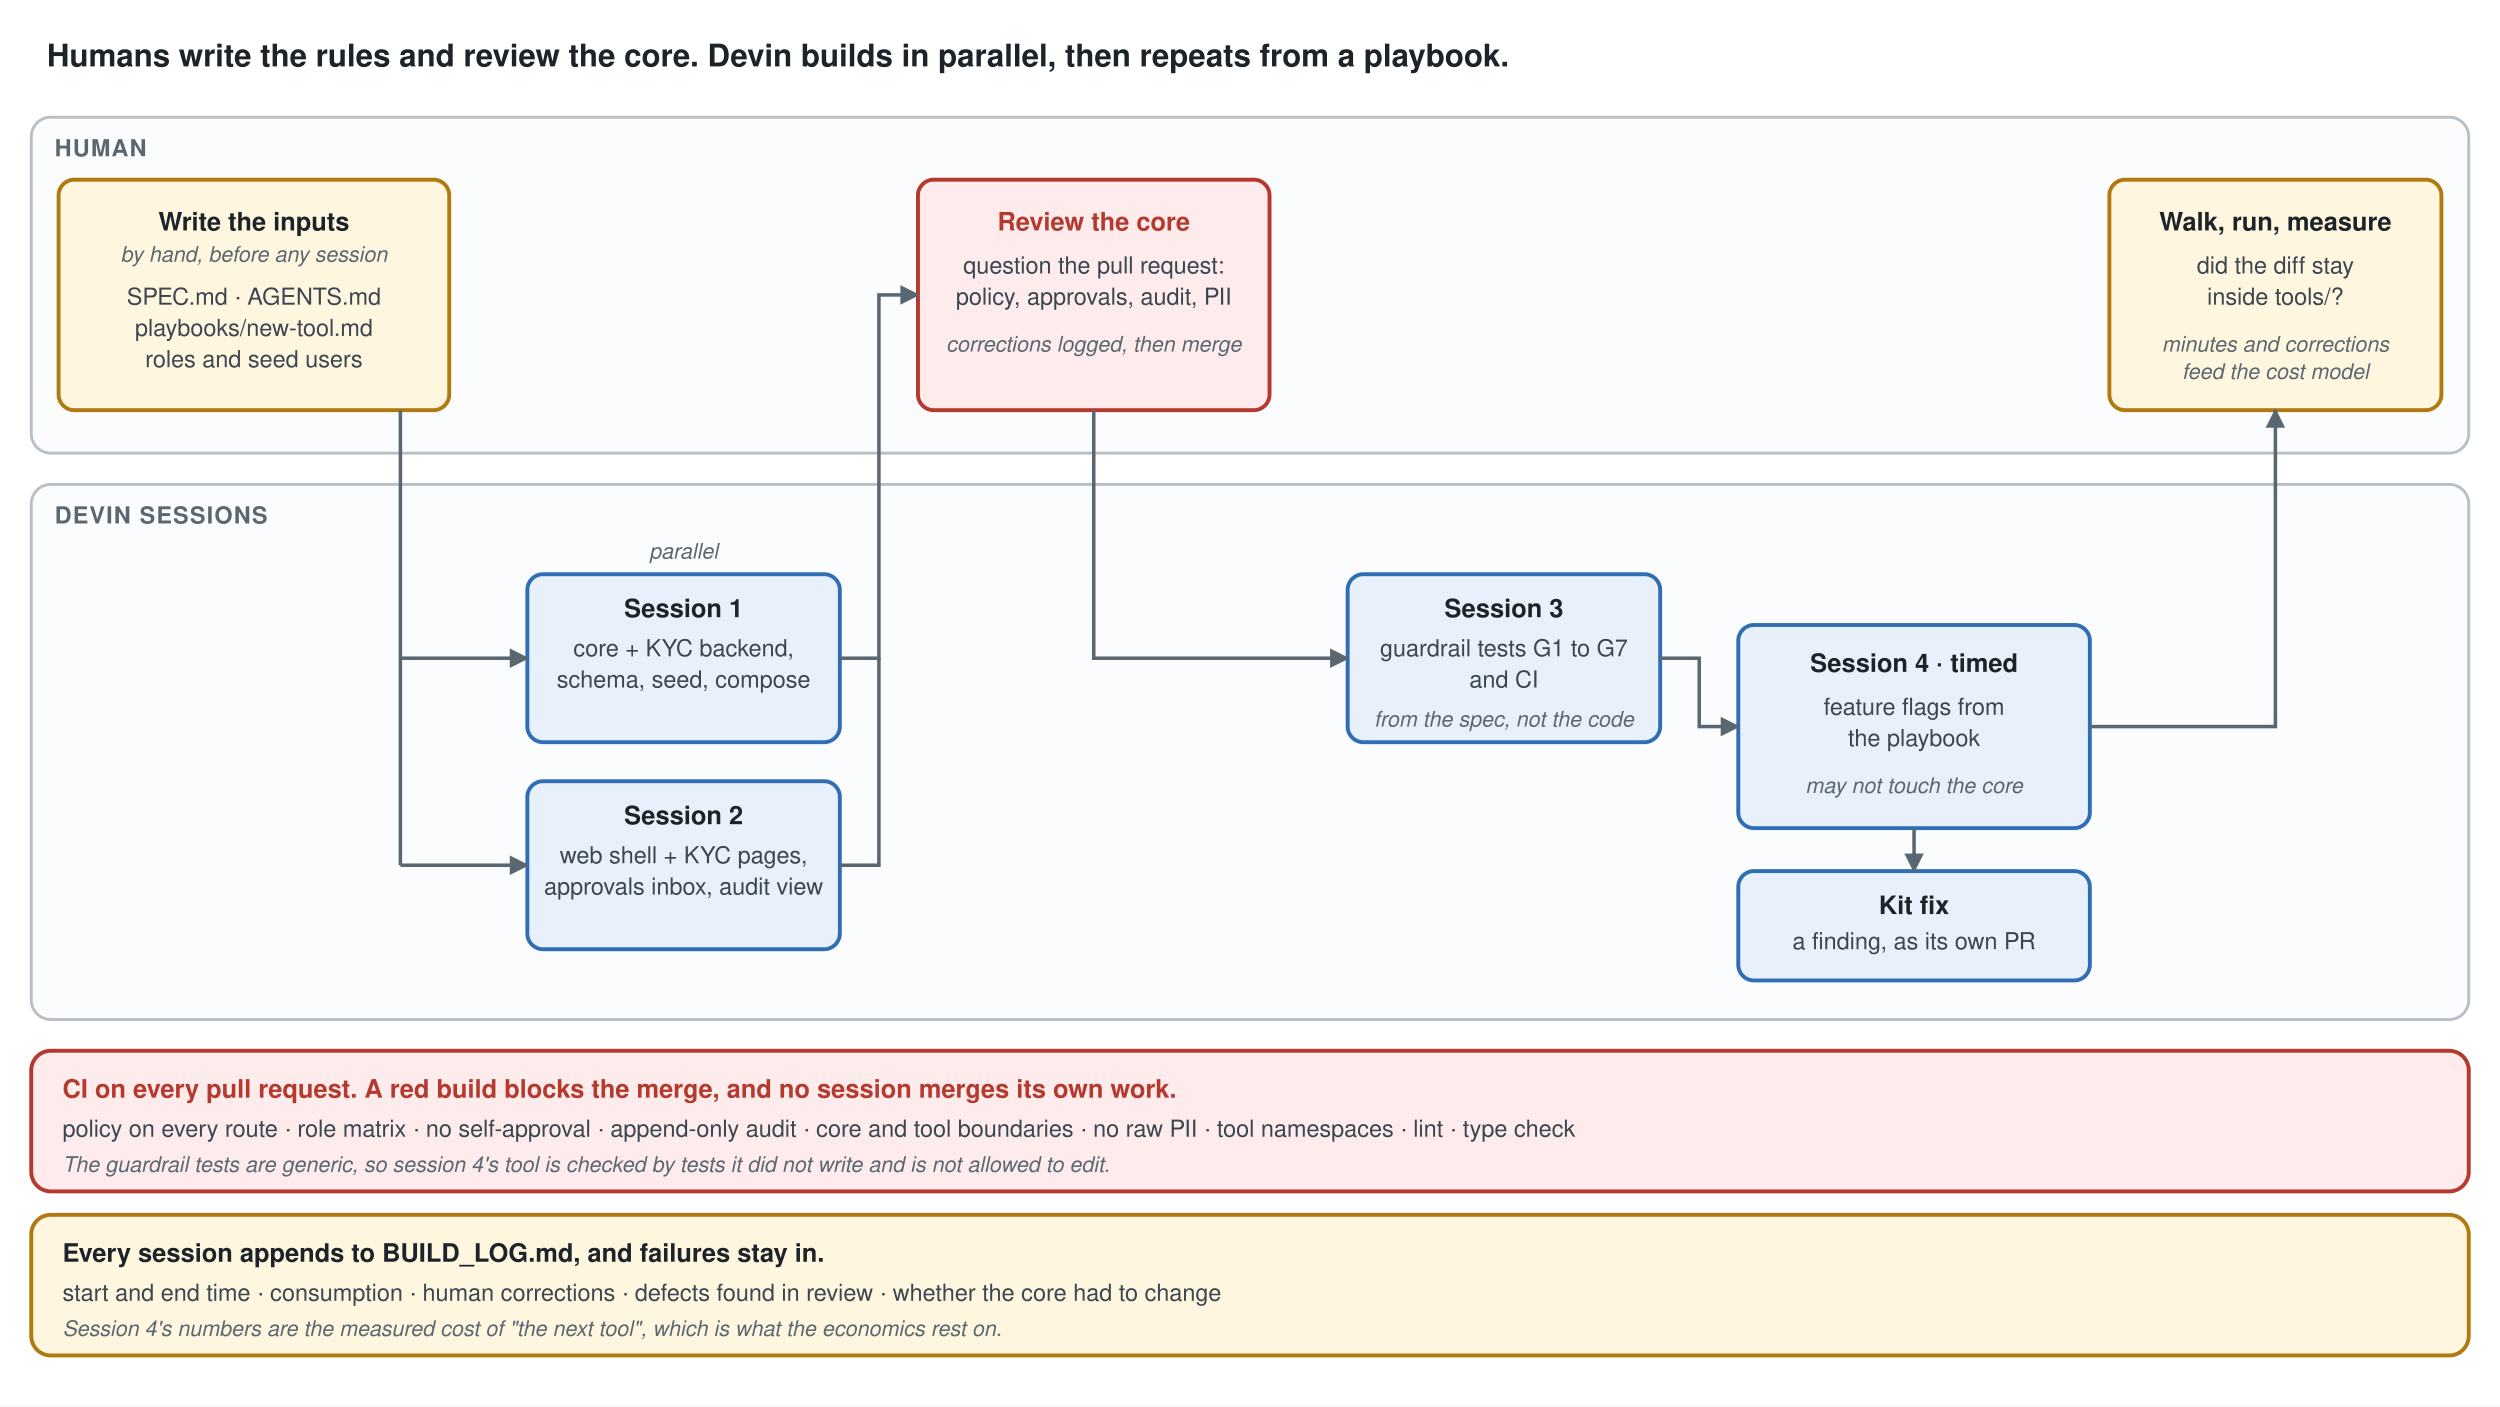
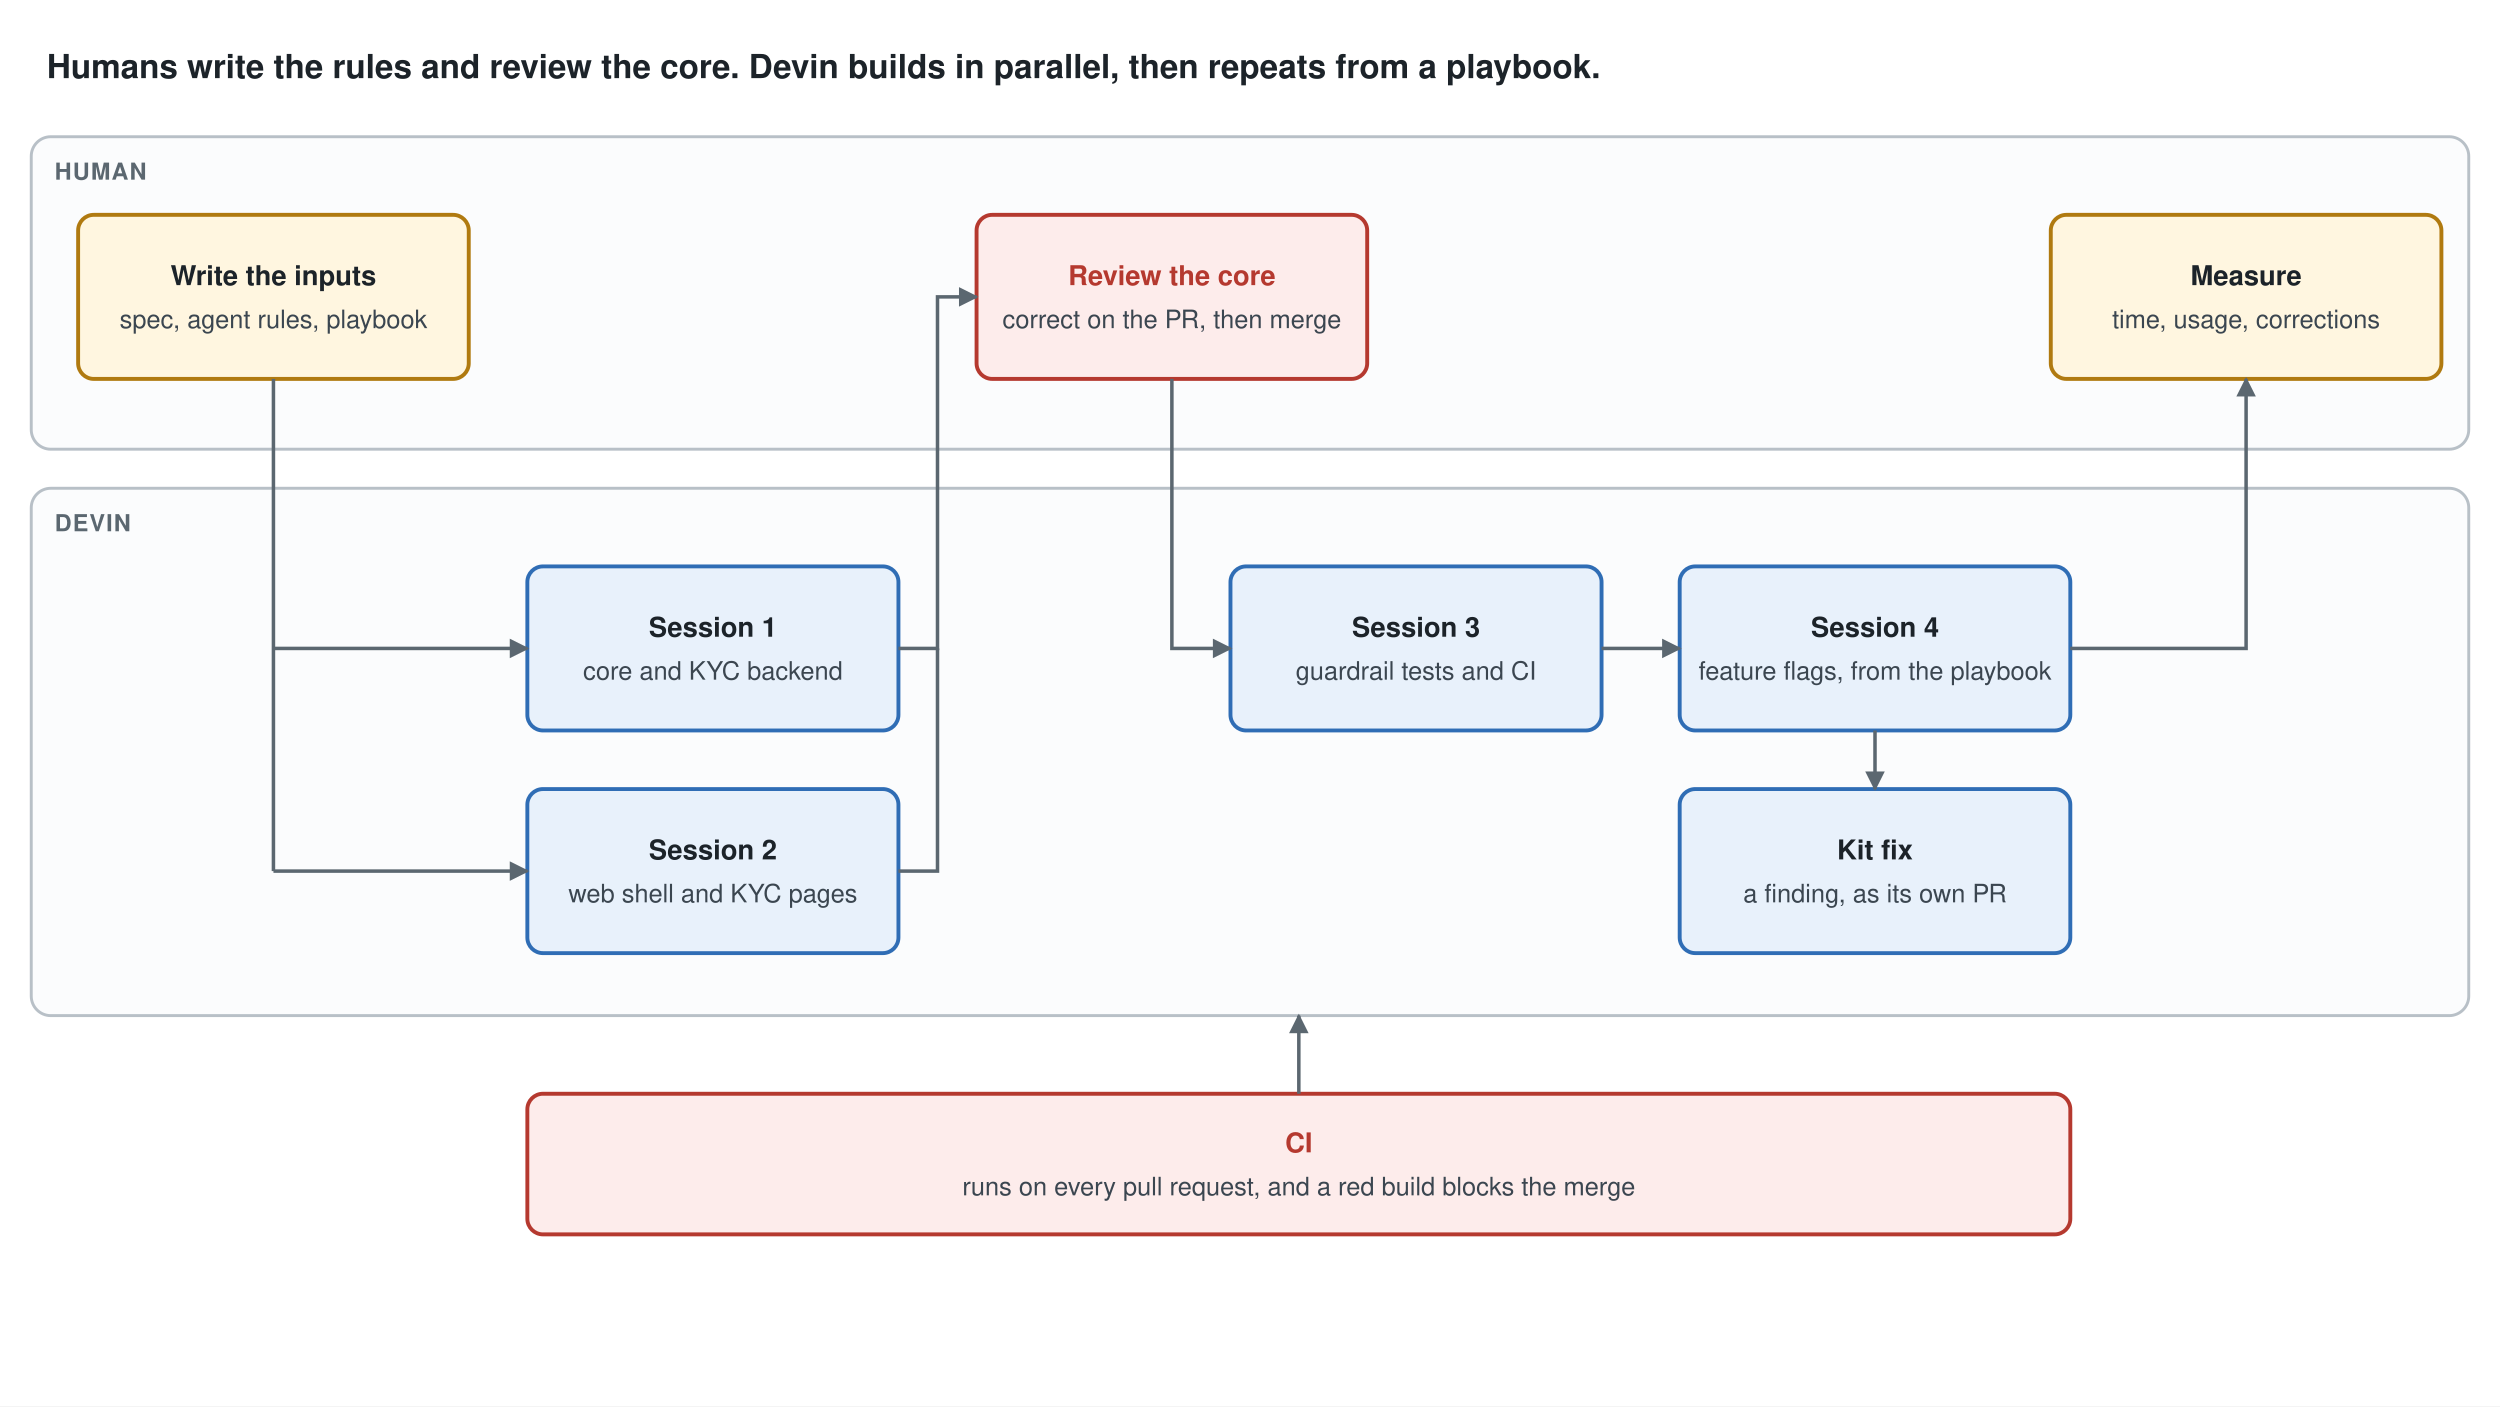
<svg xmlns="http://www.w3.org/2000/svg" viewBox="0 0 1280 720" width="1280" height="720" role="img" aria-labelledby="t d">
  <defs>
    <marker id="ah" viewBox="0 0 10 10" refX="9" refY="5" markerWidth="10" markerHeight="10" markerUnits="userSpaceOnUse" orient="auto-start-reverse">
      <path d="M0 0 L10 5 L0 10 z" fill="#5b6770" />
    </marker>
    <style>
-       text { font-family: Helvetica, Arial, sans-serif; fill: #1c2329; font-size: 13px; }
+       text { font-family: Helvetica, Arial, sans-serif; fill: #1c2329; font-size: 14px; }
      .b { font-weight: 700; }
-       .s { font-size: 12px; fill: #3b4650; }
-       .it { font-size: 11px; fill: #5b6770; font-style: italic; }
+       .s { font-size: 13px; fill: #3b4650; }
      .ln { font-size: 12px; fill: #5b6770; font-weight: 700; letter-spacing: .6px; }
      .lane { fill: #fbfcfd; stroke: #b8c0c7; stroke-width: 1.5; }
      .human { fill: #fff6e0; stroke: #b07a10; stroke-width: 2; }
      .devin { fill: #e8f1fb; stroke: #2f6db5; stroke-width: 2; }
      .gate { fill: #fdeceb; stroke: #b5392f; stroke-width: 2; }
      .ar { fill: none; stroke: #5b6770; stroke-width: 1.8; marker-end: url(#ah); }
      .tr { fill: none; stroke: #5b6770; stroke-width: 1.8; }
    </style>
  </defs>
  <rect width="1280" height="720" fill="#ffffff" />
-   <text class="b" x="24" y="34" style="font-size:16px">Humans write the rules and review the core. Devin builds in parallel, then repeats from a playbook.</text>
-   <rect class="lane" x="16" y="60" width="1248" height="172" rx="10" />
-   <text class="ln" x="28" y="80">HUMAN</text>
-   <rect class="lane" x="16" y="248" width="1248" height="274" rx="10" />
-   <text class="ln" x="28" y="268">DEVIN SESSIONS</text>
-   <rect class="human" x="30" y="92" width="200" height="118" rx="8" />
-   <text class="b" x="130" y="118" text-anchor="middle">Write the inputs</text>
-   <text class="it" x="130" y="134" text-anchor="middle">by hand, before any session</text>
-   <text class="s" x="130" y="156" text-anchor="middle">SPEC.md · AGENTS.md</text>
-   <text class="s" x="130" y="172" text-anchor="middle">playbooks/new-tool.md</text>
-   <text class="s" x="130" y="188" text-anchor="middle">roles and seed users</text>
-   <rect class="gate" x="470" y="92" width="180" height="118" rx="8" />
-   <text class="b" x="560" y="118" text-anchor="middle" style="fill:#b5392f">Review the core</text>
-   <text class="s" x="560" y="140" text-anchor="middle">question the pull request:</text>
-   <text class="s" x="560" y="156" text-anchor="middle">policy, approvals, audit, PII</text>
-   <text class="it" x="560" y="180" text-anchor="middle">corrections logged, then merge</text>
-   <rect class="human" x="1080" y="92" width="170" height="118" rx="8" />
-   <text class="b" x="1165" y="118" text-anchor="middle">Walk, run, measure</text>
-   <text class="s" x="1165" y="140" text-anchor="middle">did the diff stay</text>
-   <text class="s" x="1165" y="156" text-anchor="middle">inside tools/?</text>
-   <text class="it" x="1165" y="180" text-anchor="middle">minutes and corrections</text>
-   <text class="it" x="1165" y="194" text-anchor="middle">feed the cost model</text>
-   <text class="it" x="350" y="286" text-anchor="middle">parallel</text>
-   <rect class="devin" x="270" y="294" width="160" height="86" rx="8" />
-   <text class="b" x="350" y="316" text-anchor="middle">Session 1</text>
-   <text class="s" x="350" y="336" text-anchor="middle">core + KYC backend,</text>
-   <text class="s" x="350" y="352" text-anchor="middle">schema, seed, compose</text>
-   <rect class="devin" x="270" y="400" width="160" height="86" rx="8" />
-   <text class="b" x="350" y="422" text-anchor="middle">Session 2</text>
-   <text class="s" x="350" y="442" text-anchor="middle">web shell + KYC pages,</text>
-   <text class="s" x="350" y="458" text-anchor="middle">approvals inbox, audit view</text>
-   <rect class="devin" x="690" y="294" width="160" height="86" rx="8" />
-   <text class="b" x="770" y="316" text-anchor="middle">Session 3</text>
-   <text class="s" x="770" y="336" text-anchor="middle">guardrail tests G1 to G7</text>
-   <text class="s" x="770" y="352" text-anchor="middle">and CI</text>
-   <text class="it" x="770" y="372" text-anchor="middle">from the spec, not the code</text>
-   <rect class="devin" x="890" y="320" width="180" height="104" rx="8" />
-   <text class="b" x="980" y="344" text-anchor="middle">Session 4 · timed</text>
-   <text class="s" x="980" y="366" text-anchor="middle">feature flags from</text>
-   <text class="s" x="980" y="382" text-anchor="middle">the playbook</text>
-   <text class="it" x="980" y="406" text-anchor="middle">may not touch the core</text>
-   <rect class="devin" x="890" y="446" width="180" height="56" rx="8" />
-   <text class="b" x="980" y="468" text-anchor="middle">Kit fix</text>
-   <text class="s" x="980" y="486" text-anchor="middle">a finding, as its own PR</text>
-   <path class="tr" d="M205 210 V443" />
-   <path class="ar" d="M205 337 H270" />
-   <path class="ar" d="M205 443 H270" />
-   <path class="tr" d="M430 443 H450 V337" />
-   <path class="ar" d="M430 337 H450 V151 H470" />
-   <path class="ar" d="M560 210 V337 H690" />
-   <path class="ar" d="M850 337 H870 V372 H890" />
-   <path class="ar" d="M980 424 V446" />
-   <path class="ar" d="M1070 372 H1165 V210" />
-   <rect class="gate" x="16" y="538" width="1248" height="72" rx="10" />
-   <text class="b" x="32" y="562" style="fill:#b5392f">CI on every pull request. A red build blocks the merge, and no session merges its own work.</text>
-   <text class="s" x="32" y="582">policy on every route · role matrix · no self-approval · append-only audit · core and tool boundaries · no raw PII · tool namespaces · lint · type check</text>
-   <text class="it" x="32" y="600">The guardrail tests are generic, so session 4's tool is checked by tests it did not write and is not allowed to edit.</text>
-   <rect class="human" x="16" y="622" width="1248" height="72" rx="10" />
-   <text class="b" x="32" y="646">Every session appends to BUILD_LOG.md, and failures stay in.</text>
-   <text class="s" x="32" y="666">start and end time · consumption · human corrections · defects found in review · whether the core had to change</text>
-   <text class="it" x="32" y="684">Session 4's numbers are the measured cost of "the next tool", which is what the economics rest on.</text>
+   <text class="b" x="24" y="40" style="font-size:17px">Humans write the rules and review the core. Devin builds in parallel, then repeats from a playbook.</text>
+   <rect class="lane" x="16" y="70" width="1248" height="160" rx="10" />
+   <text class="ln" x="28" y="92">HUMAN</text>
+   <rect class="lane" x="16" y="250" width="1248" height="270" rx="10" />
+   <text class="ln" x="28" y="272">DEVIN</text>
+   <rect class="human" x="40" y="110" width="200" height="84" rx="8" />
+   <text class="b" x="140" y="146" text-anchor="middle">Write the inputs</text>
+   <text class="s" x="140" y="168" text-anchor="middle">spec, agent rules, playbook</text>
+   <rect class="gate" x="500" y="110" width="200" height="84" rx="8" />
+   <text class="b" x="600" y="146" text-anchor="middle" style="fill:#b5392f">Review the core</text>
+   <text class="s" x="600" y="168" text-anchor="middle">correct on the PR, then merge</text>
+   <rect class="human" x="1050" y="110" width="200" height="84" rx="8" />
+   <text class="b" x="1150" y="146" text-anchor="middle">Measure</text>
+   <text class="s" x="1150" y="168" text-anchor="middle">time, usage, corrections</text>
+   <rect class="devin" x="270" y="290" width="190" height="84" rx="8" />
+   <text class="b" x="365" y="326" text-anchor="middle">Session 1</text>
+   <text class="s" x="365" y="348" text-anchor="middle">core and KYC backend</text>
+   <rect class="devin" x="270" y="404" width="190" height="84" rx="8" />
+   <text class="b" x="365" y="440" text-anchor="middle">Session 2</text>
+   <text class="s" x="365" y="462" text-anchor="middle">web shell and KYC pages</text>
+   <rect class="devin" x="630" y="290" width="190" height="84" rx="8" />
+   <text class="b" x="725" y="326" text-anchor="middle">Session 3</text>
+   <text class="s" x="725" y="348" text-anchor="middle">guardrail tests and CI</text>
+   <rect class="devin" x="860" y="290" width="200" height="84" rx="8" />
+   <text class="b" x="960" y="326" text-anchor="middle">Session 4</text>
+   <text class="s" x="960" y="348" text-anchor="middle">feature flags, from the playbook</text>
+   <rect class="devin" x="860" y="404" width="200" height="84" rx="8" />
+   <text class="b" x="960" y="440" text-anchor="middle">Kit fix</text>
+   <text class="s" x="960" y="462" text-anchor="middle">a finding, as its own PR</text>
+   <path class="tr" d="M140 194 V446" />
+   <path class="ar" d="M140 332 H270" />
+   <path class="ar" d="M140 446 H270" />
+   <path class="tr" d="M460 446 H480 V332" />
+   <path class="ar" d="M460 332 H480 V152 H500" />
+   <path class="ar" d="M600 194 V332 H630" />
+   <path class="ar" d="M820 332 H860" />
+   <path class="ar" d="M960 374 V404" />
+   <path class="ar" d="M1060 332 H1150 V194" />
+   <rect class="gate" x="270" y="560" width="790" height="72" rx="8" />
+   <text class="b" x="665" y="590" text-anchor="middle" style="fill:#b5392f">CI</text>
+   <text class="s" x="665" y="612" text-anchor="middle">runs on every pull request, and a red build blocks the merge</text>
+   <path class="ar" d="M665 560 V520" />
</svg>
